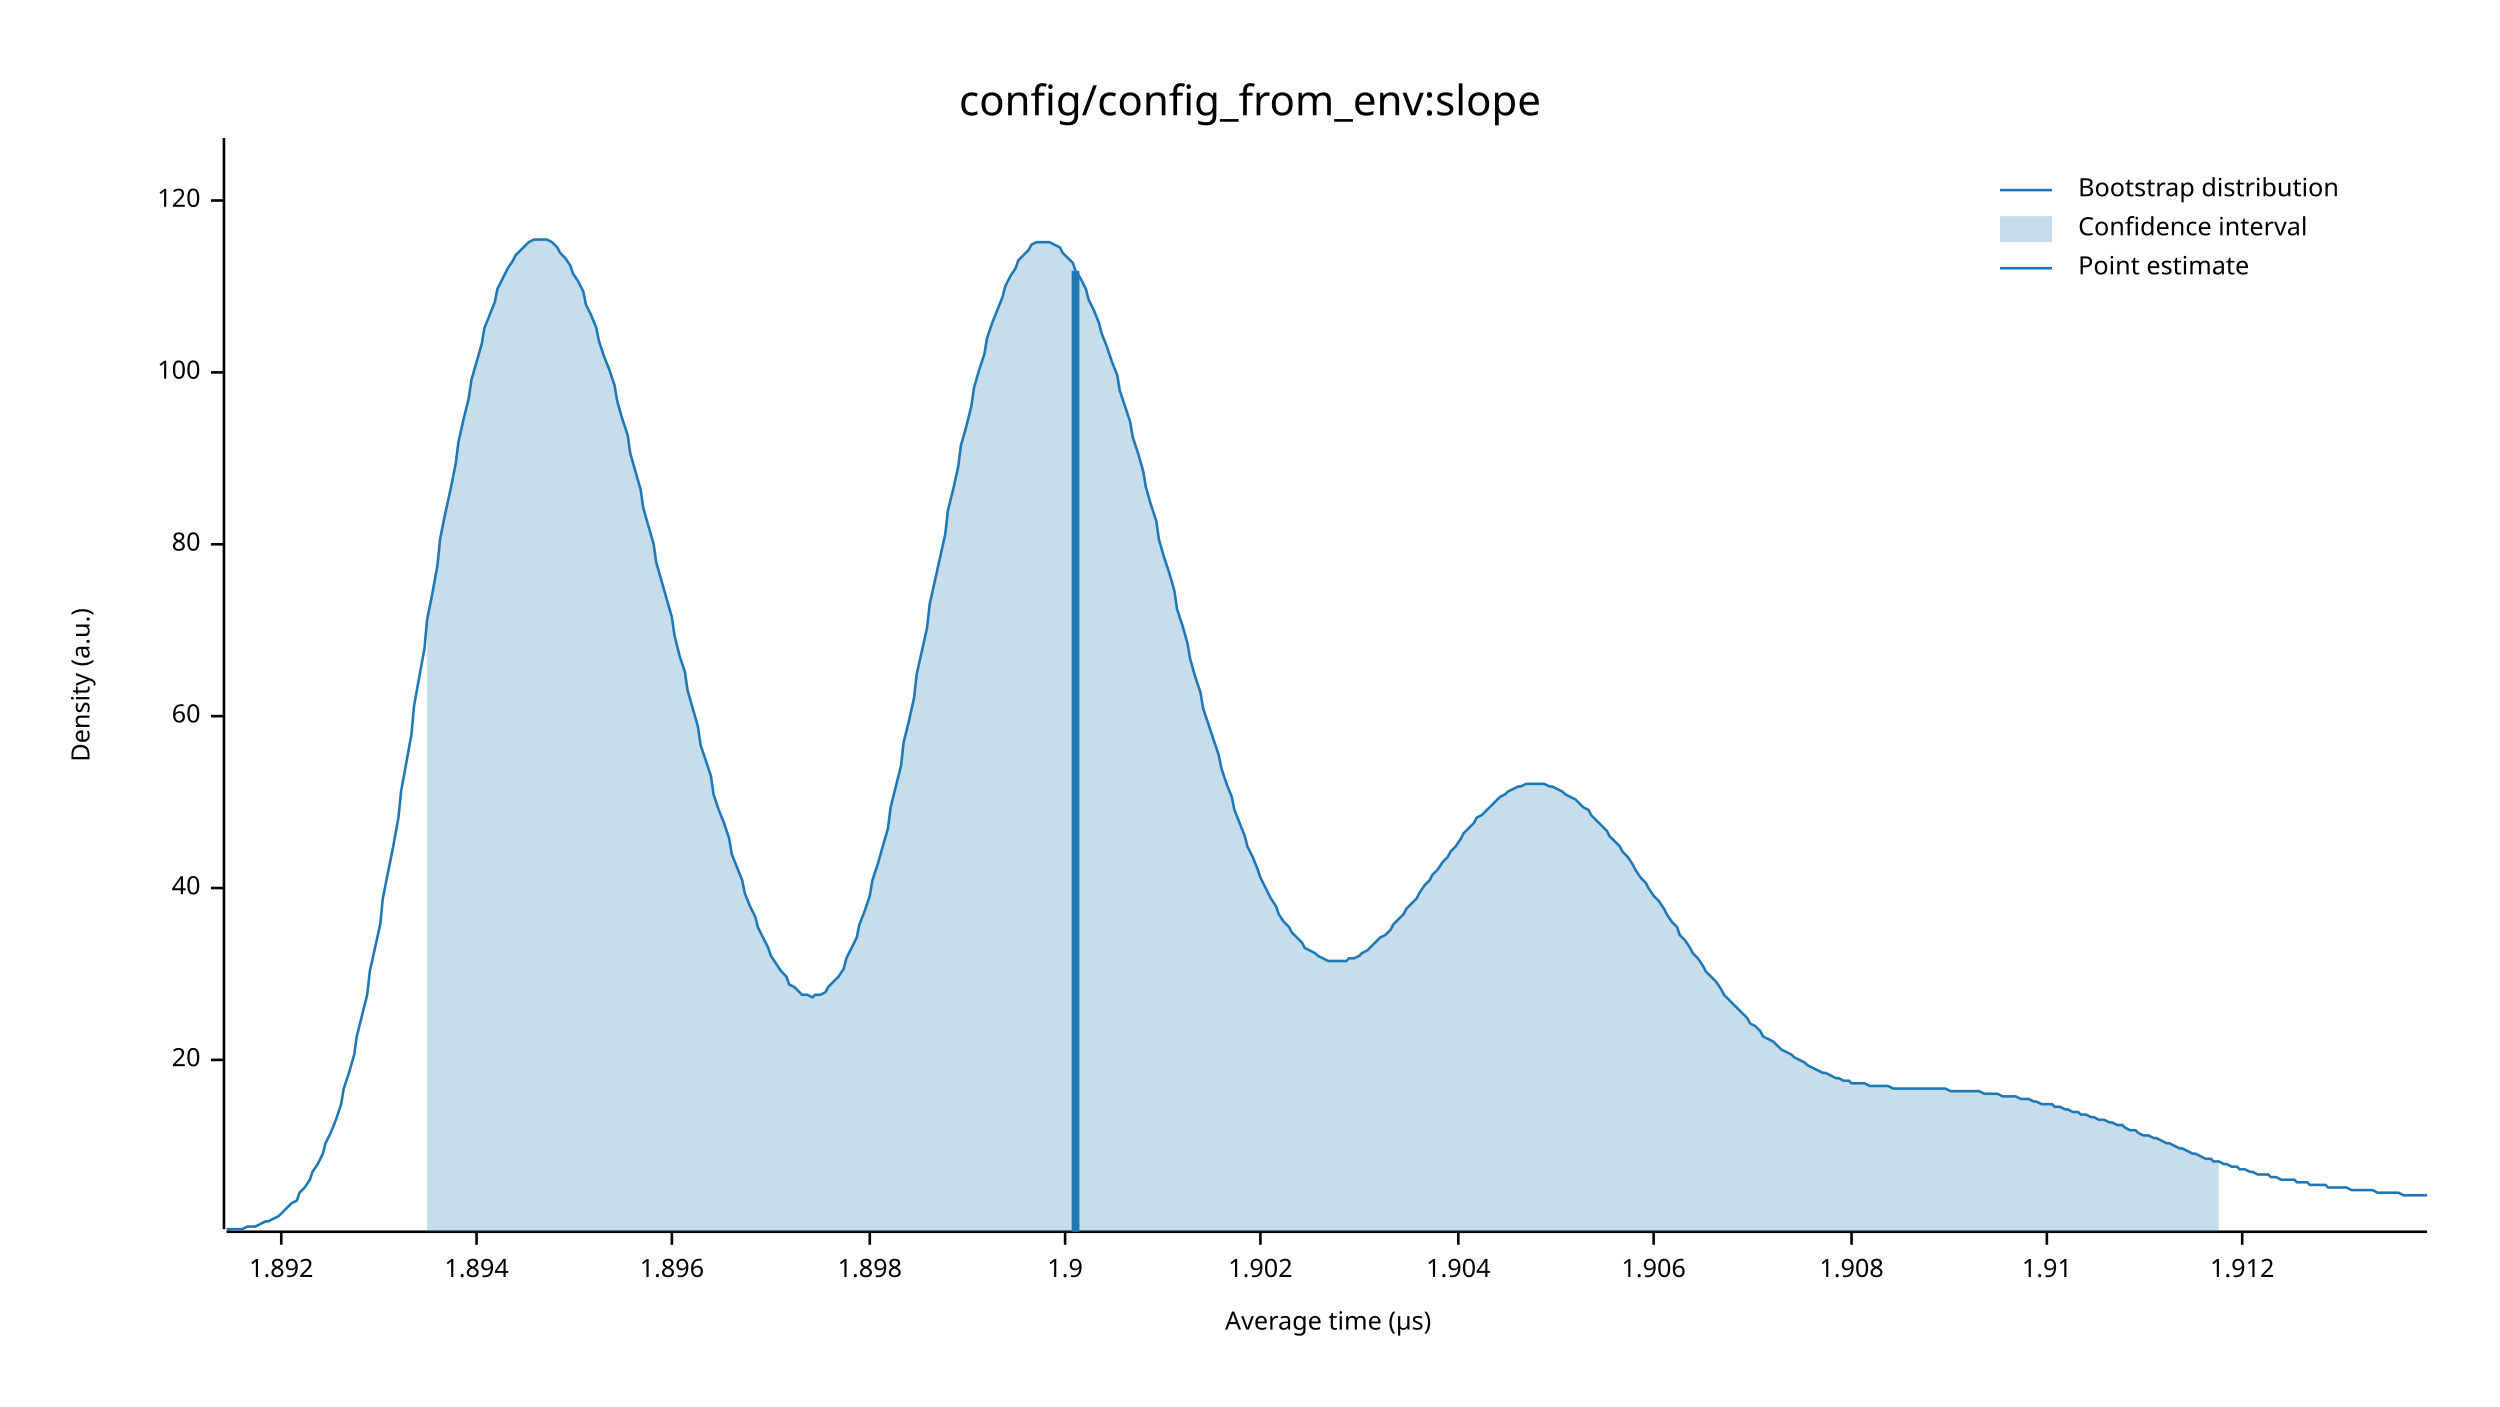
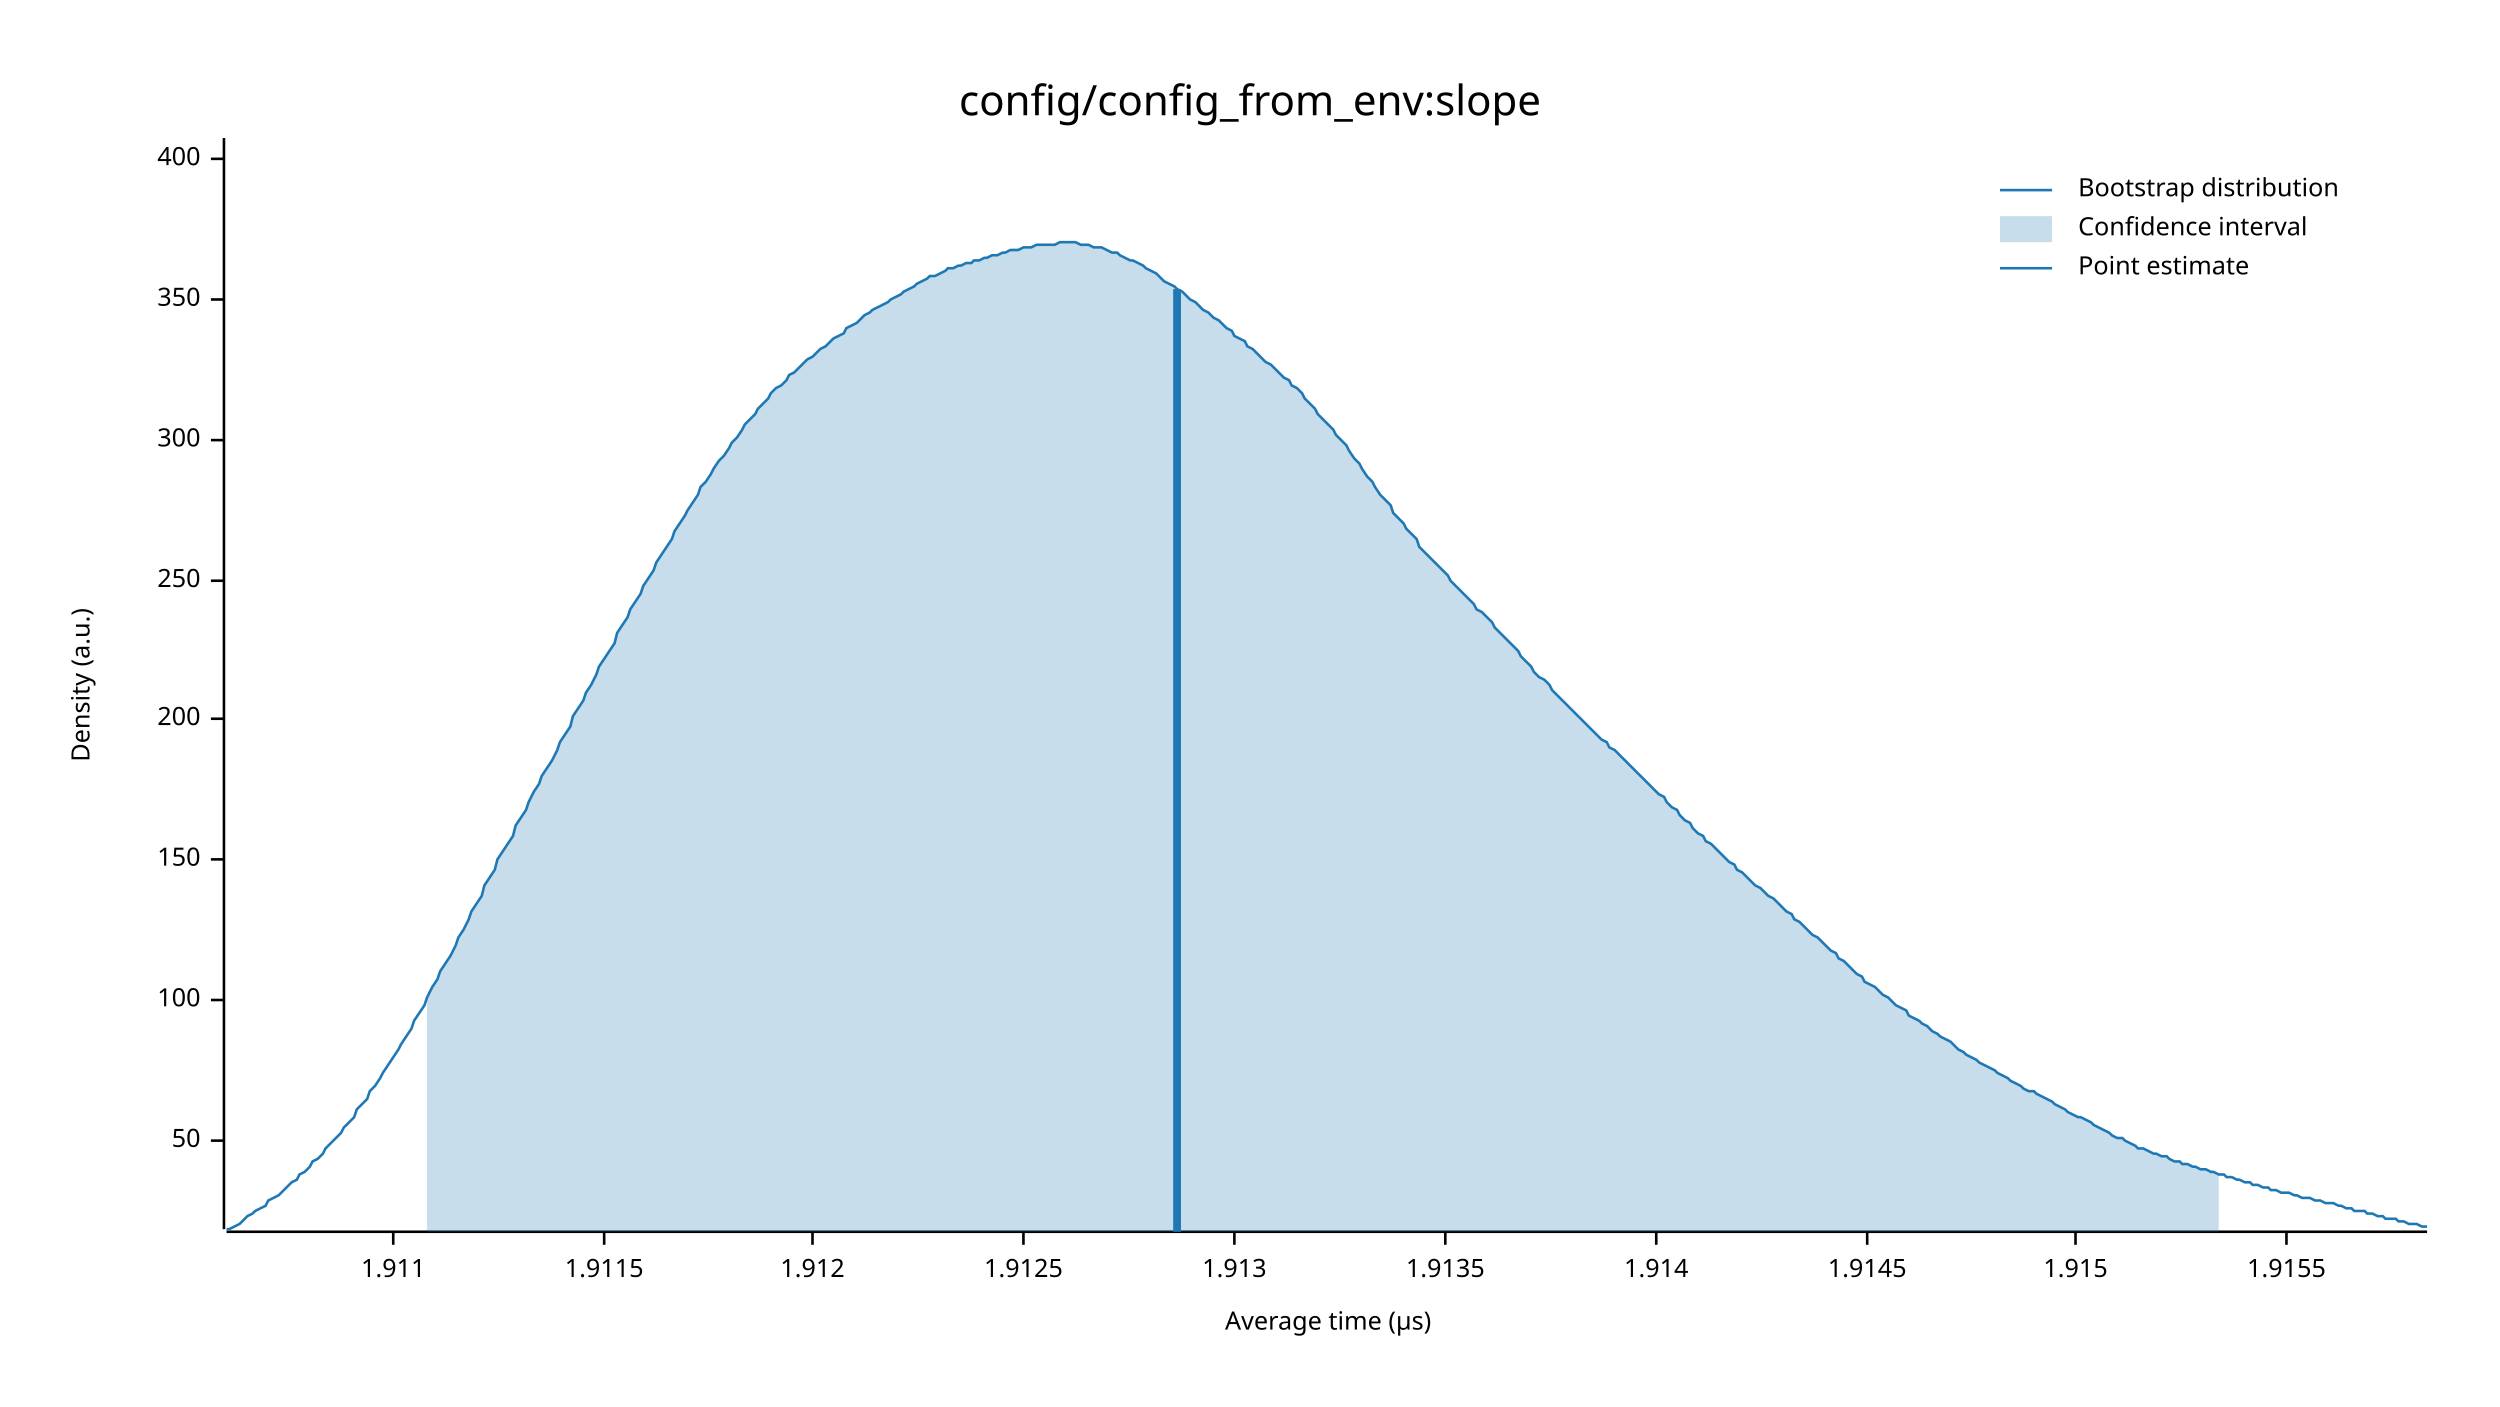
<svg xmlns="http://www.w3.org/2000/svg" width="960" height="540" viewBox="0 0 960 540">
  <text x="480" y="32" dy="0.76em" text-anchor="middle" font-family="sans-serif" font-size="16.129" opacity="1" fill="#000000">
config/config_from_env:slope
</text>
  <text x="27" y="263" dy="0.76em" text-anchor="middle" font-family="sans-serif" font-size="9.677" opacity="1" fill="#000000" transform="rotate(270, 27, 263)">
Density (a.u.)
</text>
  <text x="510" y="513" dy="-0.5ex" text-anchor="middle" font-family="sans-serif" font-size="9.677" opacity="1" fill="#000000">
Average time (µs)
</text>
  <polyline fill="none" opacity="1" stroke="#000000" stroke-width="1" points="86,53 86,472 " />
-   <text x="77" y="407" dy="0.5ex" text-anchor="end" font-family="sans-serif" font-size="9.677" opacity="1" fill="#000000">
- 20
+   <text x="77" y="438" dy="0.5ex" text-anchor="end" font-family="sans-serif" font-size="9.677" opacity="1" fill="#000000">
+ 50
</text>
-   <polyline fill="none" opacity="1" stroke="#000000" stroke-width="1" points="81,407 86,407 " />
-   <text x="77" y="341" dy="0.5ex" text-anchor="end" font-family="sans-serif" font-size="9.677" opacity="1" fill="#000000">
- 40
- </text>
-   <polyline fill="none" opacity="1" stroke="#000000" stroke-width="1" points="81,341 86,341 " />
-   <text x="77" y="275" dy="0.5ex" text-anchor="end" font-family="sans-serif" font-size="9.677" opacity="1" fill="#000000">
- 60
- </text>
-   <polyline fill="none" opacity="1" stroke="#000000" stroke-width="1" points="81,275 86,275 " />
-   <text x="77" y="209" dy="0.5ex" text-anchor="end" font-family="sans-serif" font-size="9.677" opacity="1" fill="#000000">
- 80
- </text>
-   <polyline fill="none" opacity="1" stroke="#000000" stroke-width="1" points="81,209 86,209 " />
-   <text x="77" y="143" dy="0.5ex" text-anchor="end" font-family="sans-serif" font-size="9.677" opacity="1" fill="#000000">
+   <polyline fill="none" opacity="1" stroke="#000000" stroke-width="1" points="81,438 86,438 " />
+   <text x="77" y="384" dy="0.5ex" text-anchor="end" font-family="sans-serif" font-size="9.677" opacity="1" fill="#000000">
100
</text>
-   <polyline fill="none" opacity="1" stroke="#000000" stroke-width="1" points="81,143 86,143 " />
-   <text x="77" y="77" dy="0.5ex" text-anchor="end" font-family="sans-serif" font-size="9.677" opacity="1" fill="#000000">
- 120
+   <polyline fill="none" opacity="1" stroke="#000000" stroke-width="1" points="81,384 86,384 " />
+   <text x="77" y="330" dy="0.5ex" text-anchor="end" font-family="sans-serif" font-size="9.677" opacity="1" fill="#000000">
+ 150
</text>
-   <polyline fill="none" opacity="1" stroke="#000000" stroke-width="1" points="81,77 86,77 " />
+   <polyline fill="none" opacity="1" stroke="#000000" stroke-width="1" points="81,330 86,330 " />
+   <text x="77" y="276" dy="0.5ex" text-anchor="end" font-family="sans-serif" font-size="9.677" opacity="1" fill="#000000">
+ 200
+ </text>
+   <polyline fill="none" opacity="1" stroke="#000000" stroke-width="1" points="81,276 86,276 " />
+   <text x="77" y="223" dy="0.5ex" text-anchor="end" font-family="sans-serif" font-size="9.677" opacity="1" fill="#000000">
+ 250
+ </text>
+   <polyline fill="none" opacity="1" stroke="#000000" stroke-width="1" points="81,223 86,223 " />
+   <text x="77" y="169" dy="0.5ex" text-anchor="end" font-family="sans-serif" font-size="9.677" opacity="1" fill="#000000">
+ 300
+ </text>
+   <polyline fill="none" opacity="1" stroke="#000000" stroke-width="1" points="81,169 86,169 " />
+   <text x="77" y="115" dy="0.5ex" text-anchor="end" font-family="sans-serif" font-size="9.677" opacity="1" fill="#000000">
+ 350
+ </text>
+   <polyline fill="none" opacity="1" stroke="#000000" stroke-width="1" points="81,115 86,115 " />
+   <text x="77" y="61" dy="0.5ex" text-anchor="end" font-family="sans-serif" font-size="9.677" opacity="1" fill="#000000">
+ 400
+ </text>
+   <polyline fill="none" opacity="1" stroke="#000000" stroke-width="1" points="81,61 86,61 " />
  <polyline fill="none" opacity="1" stroke="#000000" stroke-width="1" points="87,473 932,473 " />
-   <text x="108" y="483" dy="0.76em" text-anchor="middle" font-family="sans-serif" font-size="9.677" opacity="1" fill="#000000">
- 1.892
+   <text x="151" y="483" dy="0.76em" text-anchor="middle" font-family="sans-serif" font-size="9.677" opacity="1" fill="#000000">
+ 1.911
</text>
-   <polyline fill="none" opacity="1" stroke="#000000" stroke-width="1" points="108,473 108,478 " />
-   <text x="183" y="483" dy="0.76em" text-anchor="middle" font-family="sans-serif" font-size="9.677" opacity="1" fill="#000000">
- 1.894
+   <polyline fill="none" opacity="1" stroke="#000000" stroke-width="1" points="151,473 151,478 " />
+   <text x="232" y="483" dy="0.76em" text-anchor="middle" font-family="sans-serif" font-size="9.677" opacity="1" fill="#000000">
+ 1.9115
</text>
-   <polyline fill="none" opacity="1" stroke="#000000" stroke-width="1" points="183,473 183,478 " />
-   <text x="258" y="483" dy="0.76em" text-anchor="middle" font-family="sans-serif" font-size="9.677" opacity="1" fill="#000000">
- 1.896
- </text>
-   <polyline fill="none" opacity="1" stroke="#000000" stroke-width="1" points="258,473 258,478 " />
-   <text x="334" y="483" dy="0.76em" text-anchor="middle" font-family="sans-serif" font-size="9.677" opacity="1" fill="#000000">
- 1.898
- </text>
-   <polyline fill="none" opacity="1" stroke="#000000" stroke-width="1" points="334,473 334,478 " />
-   <text x="409" y="483" dy="0.76em" text-anchor="middle" font-family="sans-serif" font-size="9.677" opacity="1" fill="#000000">
- 1.9
- </text>
-   <polyline fill="none" opacity="1" stroke="#000000" stroke-width="1" points="409,473 409,478 " />
-   <text x="484" y="483" dy="0.76em" text-anchor="middle" font-family="sans-serif" font-size="9.677" opacity="1" fill="#000000">
- 1.902
- </text>
-   <polyline fill="none" opacity="1" stroke="#000000" stroke-width="1" points="484,473 484,478 " />
-   <text x="560" y="483" dy="0.76em" text-anchor="middle" font-family="sans-serif" font-size="9.677" opacity="1" fill="#000000">
- 1.904
- </text>
-   <polyline fill="none" opacity="1" stroke="#000000" stroke-width="1" points="560,473 560,478 " />
-   <text x="635" y="483" dy="0.76em" text-anchor="middle" font-family="sans-serif" font-size="9.677" opacity="1" fill="#000000">
- 1.906
- </text>
-   <polyline fill="none" opacity="1" stroke="#000000" stroke-width="1" points="635,473 635,478 " />
-   <text x="711" y="483" dy="0.76em" text-anchor="middle" font-family="sans-serif" font-size="9.677" opacity="1" fill="#000000">
- 1.908
- </text>
-   <polyline fill="none" opacity="1" stroke="#000000" stroke-width="1" points="711,473 711,478 " />
-   <text x="786" y="483" dy="0.76em" text-anchor="middle" font-family="sans-serif" font-size="9.677" opacity="1" fill="#000000">
- 1.91
- </text>
-   <polyline fill="none" opacity="1" stroke="#000000" stroke-width="1" points="786,473 786,478 " />
-   <text x="861" y="483" dy="0.76em" text-anchor="middle" font-family="sans-serif" font-size="9.677" opacity="1" fill="#000000">
+   <polyline fill="none" opacity="1" stroke="#000000" stroke-width="1" points="232,473 232,478 " />
+   <text x="312" y="483" dy="0.76em" text-anchor="middle" font-family="sans-serif" font-size="9.677" opacity="1" fill="#000000">
1.912
</text>
-   <polyline fill="none" opacity="1" stroke="#000000" stroke-width="1" points="861,473 861,478 " />
-   <polyline fill="none" opacity="1" stroke="#1F78B4" stroke-width="1" points="87,472 88,472 90,472 92,472 93,472 95,471 97,471 98,471 100,470 102,469 103,469 105,468 107,467 109,465 110,464 112,462 114,461 115,458 117,456 119,453 120,450 122,447 124,443 125,439 127,435 129,430 131,424 132,418 134,412 136,405 137,398 139,390 141,382 142,373 144,364 146,355 147,345 149,335 151,325 153,314 154,304 156,293 158,282 159,271 161,260 163,249 164,238 166,228 168,217 169,207 171,197 173,188 175,178 176,170 178,161 180,153 181,146 183,139 185,132 186,126 188,121 190,116 191,111 193,107 195,103 197,100 198,98 200,96 202,94 203,93 205,92 207,92 208,92 210,92 212,93 214,95 215,97 217,99 219,102 220,105 222,108 224,112 225,117 227,121 229,126 230,131 232,137 234,142 236,148 237,154 239,161 241,167 242,174 244,181 246,188 247,195 249,202 251,209 252,216 254,223 256,230 258,237 259,244 261,252 263,258 264,265 266,272 268,279 269,286 271,292 273,298 274,305 276,311 278,316 280,322 281,328 283,333 285,338 286,343 288,348 290,352 291,356 293,360 295,364 296,367 298,370 300,373 302,375 303,378 305,379 307,381 308,382 310,382 312,383 313,382 315,382 317,381 318,379 320,377 322,375 324,372 325,368 327,364 329,360 330,355 332,350 334,344 335,338 337,332 339,325 341,318 342,310 344,302 346,294 347,285 349,277 351,268 352,259 354,250 356,241 357,232 359,223 361,214 363,205 364,196 366,188 368,179 369,171 371,164 373,156 374,149 376,142 378,136 379,130 381,124 383,119 385,114 386,110 388,106 390,103 391,100 393,98 395,96 396,94 398,93 400,93 401,93 403,93 405,94 407,95 408,97 410,99 412,101 413,104 415,107 417,111 418,115 420,119 422,124 423,128 425,133 427,139 429,144 430,150 432,156 434,162 435,168 437,174 439,181 440,187 442,194 444,200 445,207 447,214 449,220 451,227 452,234 454,240 456,247 457,253 459,260 461,266 462,272 464,278 466,284 468,290 469,295 471,301 473,306 474,311 476,316 478,321 479,325 481,329 483,334 484,337 486,341 488,345 490,348 491,351 493,354 495,356 496,358 498,360 500,362 501,364 503,365 505,366 506,367 508,368 510,369 512,369 513,369 515,369 517,369 518,368 520,368 522,367 523,366 525,365 527,363 528,362 530,360 532,359 534,357 535,355 537,353 539,351 540,349 542,347 544,345 545,343 547,340 549,338 550,336 552,334 554,331 556,329 557,327 559,325 561,322 562,320 564,318 566,316 567,314 569,313 571,311 573,309 574,308 576,306 578,305 579,304 581,303 583,302 584,302 586,301 588,301 589,301 591,301 593,301 595,302 596,302 598,303 600,304 601,305 603,306 605,307 606,308 608,310 610,311 611,313 613,315 615,317 617,319 618,321 620,323 622,325 623,327 625,329 627,332 628,334 630,337 632,339 633,341 635,344 637,346 639,349 640,351 642,354 644,356 645,359 647,361 649,364 650,366 652,368 654,371 655,373 657,375 659,377 661,380 662,382 664,384 666,386 667,387 669,389 671,391 672,393 674,394 676,396 677,398 679,399 681,400 683,402 684,403 686,404 688,405 689,406 691,407 693,408 694,409 696,410 698,411 700,412 701,412 703,413 705,414 706,414 708,415 710,415 711,416 713,416 715,416 716,416 718,417 720,417 722,417 723,417 725,417 727,418 728,418 730,418 732,418 733,418 735,418 737,418 738,418 740,418 742,418 744,418 745,418 747,418 749,419 750,419 752,419 754,419 755,419 757,419 759,419 760,419 762,420 764,420 766,420 767,420 769,421 771,421 772,421 774,421 776,422 777,422 779,422 781,423 782,423 784,424 786,424 788,424 789,425 791,425 793,426 794,426 796,427 798,427 799,428 801,428 803,429 804,429 806,430 808,430 810,431 811,431 813,432 815,432 816,433 818,434 820,434 821,435 823,436 825,436 827,437 828,437 830,438 832,439 833,439 835,440 837,441 838,441 840,442 842,443 843,443 845,444 847,445 849,445 850,446 852,446 854,447 855,447 857,448 859,448 860,449 862,449 864,450 865,450 867,451 869,451 871,451 872,452 874,452 876,453 877,453 879,453 881,453 882,454 884,454 886,454 887,455 889,455 891,455 893,455 894,456 896,456 898,456 899,456 901,456 903,457 904,457 906,457 908,457 909,457 911,457 913,458 915,458 916,458 918,458 920,458 921,458 923,459 925,459 926,459 928,459 930,459 932,459 " />
-   <polygon opacity="0.25" fill="#1F78B4" points="164,238 166,228 168,217 169,207 171,197 173,188 175,178 176,170 178,161 180,153 181,146 183,139 185,132 186,126 188,121 190,116 191,111 193,107 195,103 197,100 198,98 200,96 202,94 203,93 205,92 207,92 208,92 210,92 212,93 214,95 215,97 217,99 219,102 220,105 222,108 224,112 225,117 227,121 229,126 230,131 232,137 234,142 236,148 237,154 239,161 241,167 242,174 244,181 246,188 247,195 249,202 251,209 252,216 254,223 256,230 258,237 259,244 261,252 263,258 264,265 266,272 268,279 269,286 271,292 273,298 274,305 276,311 278,316 280,322 281,328 283,333 285,338 286,343 288,348 290,352 291,356 293,360 295,364 296,367 298,370 300,373 302,375 303,378 305,379 307,381 308,382 310,382 312,383 313,382 315,382 317,381 318,379 320,377 322,375 324,372 325,368 327,364 329,360 330,355 332,350 334,344 335,338 337,332 339,325 341,318 342,310 344,302 346,294 347,285 349,277 351,268 352,259 354,250 356,241 357,232 359,223 361,214 363,205 364,196 366,188 368,179 369,171 371,164 373,156 374,149 376,142 378,136 379,130 381,124 383,119 385,114 386,110 388,106 390,103 391,100 393,98 395,96 396,94 398,93 400,93 401,93 403,93 405,94 407,95 408,97 410,99 412,101 413,104 415,107 417,111 418,115 420,119 422,124 423,128 425,133 427,139 429,144 430,150 432,156 434,162 435,168 437,174 439,181 440,187 442,194 444,200 445,207 447,214 449,220 451,227 452,234 454,240 456,247 457,253 459,260 461,266 462,272 464,278 466,284 468,290 469,295 471,301 473,306 474,311 476,316 478,321 479,325 481,329 483,334 484,337 486,341 488,345 490,348 491,351 493,354 495,356 496,358 498,360 500,362 501,364 503,365 505,366 506,367 508,368 510,369 512,369 513,369 515,369 517,369 518,368 520,368 522,367 523,366 525,365 527,363 528,362 530,360 532,359 534,357 535,355 537,353 539,351 540,349 542,347 544,345 545,343 547,340 549,338 550,336 552,334 554,331 556,329 557,327 559,325 561,322 562,320 564,318 566,316 567,314 569,313 571,311 573,309 574,308 576,306 578,305 579,304 581,303 583,302 584,302 586,301 588,301 589,301 591,301 593,301 595,302 596,302 598,303 600,304 601,305 603,306 605,307 606,308 608,310 610,311 611,313 613,315 615,317 617,319 618,321 620,323 622,325 623,327 625,329 627,332 628,334 630,337 632,339 633,341 635,344 637,346 639,349 640,351 642,354 644,356 645,359 647,361 649,364 650,366 652,368 654,371 655,373 657,375 659,377 661,380 662,382 664,384 666,386 667,387 669,389 671,391 672,393 674,394 676,396 677,398 679,399 681,400 683,402 684,403 686,404 688,405 689,406 691,407 693,408 694,409 696,410 698,411 700,412 701,412 703,413 705,414 706,414 708,415 710,415 711,416 713,416 715,416 716,416 718,417 720,417 722,417 723,417 725,417 727,418 728,418 730,418 732,418 733,418 735,418 737,418 738,418 740,418 742,418 744,418 745,418 747,418 749,419 750,419 752,419 754,419 755,419 757,419 759,419 760,419 762,420 764,420 766,420 767,420 769,421 771,421 772,421 774,421 776,422 777,422 779,422 781,423 782,423 784,424 786,424 788,424 789,425 791,425 793,426 794,426 796,427 798,427 799,428 801,428 803,429 804,429 806,430 808,430 810,431 811,431 813,432 815,432 816,433 818,434 820,434 821,435 823,436 825,436 827,437 828,437 830,438 832,439 833,439 835,440 837,441 838,441 840,442 842,443 843,443 845,444 847,445 849,445 850,446 852,446 852,473 164,473 " />
-   <polyline fill="none" opacity="1" stroke="#1F78B4" stroke-width="3" points="413,473 413,104 " />
+   <polyline fill="none" opacity="1" stroke="#000000" stroke-width="1" points="312,473 312,478 " />
+   <text x="393" y="483" dy="0.76em" text-anchor="middle" font-family="sans-serif" font-size="9.677" opacity="1" fill="#000000">
+ 1.9125
+ </text>
+   <polyline fill="none" opacity="1" stroke="#000000" stroke-width="1" points="393,473 393,478 " />
+   <text x="474" y="483" dy="0.76em" text-anchor="middle" font-family="sans-serif" font-size="9.677" opacity="1" fill="#000000">
+ 1.913
+ </text>
+   <polyline fill="none" opacity="1" stroke="#000000" stroke-width="1" points="474,473 474,478 " />
+   <text x="555" y="483" dy="0.76em" text-anchor="middle" font-family="sans-serif" font-size="9.677" opacity="1" fill="#000000">
+ 1.9135
+ </text>
+   <polyline fill="none" opacity="1" stroke="#000000" stroke-width="1" points="555,473 555,478 " />
+   <text x="636" y="483" dy="0.76em" text-anchor="middle" font-family="sans-serif" font-size="9.677" opacity="1" fill="#000000">
+ 1.914
+ </text>
+   <polyline fill="none" opacity="1" stroke="#000000" stroke-width="1" points="636,473 636,478 " />
+   <text x="717" y="483" dy="0.76em" text-anchor="middle" font-family="sans-serif" font-size="9.677" opacity="1" fill="#000000">
+ 1.9145
+ </text>
+   <polyline fill="none" opacity="1" stroke="#000000" stroke-width="1" points="717,473 717,478 " />
+   <text x="797" y="483" dy="0.76em" text-anchor="middle" font-family="sans-serif" font-size="9.677" opacity="1" fill="#000000">
+ 1.915
+ </text>
+   <polyline fill="none" opacity="1" stroke="#000000" stroke-width="1" points="797,473 797,478 " />
+   <text x="878" y="483" dy="0.76em" text-anchor="middle" font-family="sans-serif" font-size="9.677" opacity="1" fill="#000000">
+ 1.9155
+ </text>
+   <polyline fill="none" opacity="1" stroke="#000000" stroke-width="1" points="878,473 878,478 " />
+   <polyline fill="none" opacity="1" stroke="#1F78B4" stroke-width="1" points="87,472 88,472 90,471 92,470 93,469 95,467 97,466 98,465 100,464 102,463 103,461 105,460 107,459 109,457 110,456 112,454 114,453 115,451 117,450 119,448 120,446 122,445 124,443 125,441 127,439 129,437 131,435 132,433 134,431 136,429 137,426 139,424 141,422 142,419 144,417 146,414 147,412 149,409 151,406 153,403 154,401 156,398 158,395 159,392 161,389 163,386 164,383 166,379 168,376 169,373 171,370 173,367 175,363 176,360 178,357 180,353 181,350 183,347 185,344 186,340 188,337 190,334 191,330 193,327 195,324 197,321 198,317 200,314 202,311 203,308 205,304 207,301 208,298 210,295 212,292 214,288 215,285 217,282 219,279 220,275 222,272 224,269 225,266 227,263 229,259 230,256 232,253 234,250 236,247 237,243 239,240 241,237 242,234 244,231 246,228 247,225 249,222 251,219 252,216 254,213 256,210 258,207 259,204 261,201 263,198 264,196 266,193 268,190 269,187 271,185 273,182 274,180 276,177 278,175 280,172 281,170 283,168 285,165 286,163 288,161 290,159 291,157 293,155 295,153 296,151 298,149 300,148 302,146 303,144 305,143 307,141 308,140 310,138 312,137 313,136 315,134 317,133 318,132 320,130 322,129 324,128 325,126 327,125 329,124 330,123 332,121 334,120 335,119 337,118 339,117 341,116 342,115 344,114 346,113 347,112 349,111 351,110 352,109 354,108 356,107 357,106 359,106 361,105 363,104 364,103 366,103 368,102 369,102 371,101 373,101 374,100 376,100 378,99 379,99 381,98 383,98 385,97 386,97 388,96 390,96 391,96 393,95 395,95 396,95 398,94 400,94 401,94 403,94 405,94 407,93 408,93 410,93 412,93 413,93 415,94 417,94 418,94 420,95 422,95 423,95 425,96 427,97 429,97 430,98 432,99 434,100 435,100 437,101 439,102 440,103 442,104 444,105 445,106 447,108 449,109 451,110 452,111 454,112 456,114 457,115 459,116 461,118 462,119 464,120 466,122 468,123 469,124 471,126 473,127 474,129 476,130 478,131 479,133 481,134 483,136 484,137 486,139 488,140 490,142 491,143 493,145 495,146 496,148 498,149 500,151 501,153 503,155 505,157 506,159 508,161 510,163 512,165 513,167 515,169 517,171 518,173 520,176 522,178 523,180 525,183 527,185 528,187 530,190 532,192 534,194 535,197 537,199 539,201 540,203 542,205 544,207 545,210 547,212 549,214 550,215 552,217 554,219 556,221 557,223 559,225 561,227 562,228 564,230 566,232 567,234 569,235 571,237 573,239 574,241 576,243 578,245 579,246 581,248 583,250 584,252 586,254 588,256 589,258 591,260 593,261 595,263 596,265 598,267 600,269 601,270 603,272 605,274 606,275 608,277 610,279 611,280 613,282 615,284 617,285 618,287 620,288 622,290 623,291 625,293 627,295 628,296 630,298 632,300 633,301 635,303 637,305 639,306 640,308 642,310 644,311 645,313 647,315 649,316 650,318 652,320 654,321 655,323 657,324 659,326 661,328 662,329 664,331 666,332 667,334 669,335 671,337 672,338 674,340 676,341 677,342 679,344 681,345 683,347 684,348 686,350 688,351 689,353 691,354 693,356 694,357 696,359 698,360 700,362 701,363 703,365 705,366 706,368 708,369 710,371 711,372 713,374 715,375 716,377 718,378 720,379 722,381 723,382 725,383 727,385 728,386 730,387 732,388 733,390 735,391 737,392 738,393 740,394 742,396 744,397 745,398 747,399 749,400 750,401 752,403 754,404 755,405 757,406 759,407 760,408 762,409 764,410 766,411 767,412 769,413 771,414 772,415 774,416 776,417 777,418 779,419 781,419 782,420 784,421 786,422 788,423 789,424 791,425 793,426 794,427 796,428 798,429 799,429 801,430 803,431 804,432 806,433 808,434 810,435 811,436 813,437 815,437 816,438 818,439 820,440 821,441 823,441 825,442 827,443 828,443 830,444 832,444 833,445 835,446 837,446 838,447 840,447 842,448 843,448 845,449 847,449 849,450 850,450 852,451 854,451 855,452 857,452 859,453 860,453 862,454 864,454 865,455 867,455 869,456 871,456 872,457 874,457 876,458 877,458 879,458 881,459 882,459 884,460 886,460 887,460 889,461 891,461 893,462 894,462 896,462 898,463 899,463 901,464 903,464 904,465 906,465 908,465 909,466 911,466 913,467 915,467 916,468 918,468 920,468 921,469 923,469 925,470 926,470 928,470 930,471 932,471 " />
+   <polygon opacity="0.25" fill="#1F78B4" points="164,383 166,379 168,376 169,373 171,370 173,367 175,363 176,360 178,357 180,353 181,350 183,347 185,344 186,340 188,337 190,334 191,330 193,327 195,324 197,321 198,317 200,314 202,311 203,308 205,304 207,301 208,298 210,295 212,292 214,288 215,285 217,282 219,279 220,275 222,272 224,269 225,266 227,263 229,259 230,256 232,253 234,250 236,247 237,243 239,240 241,237 242,234 244,231 246,228 247,225 249,222 251,219 252,216 254,213 256,210 258,207 259,204 261,201 263,198 264,196 266,193 268,190 269,187 271,185 273,182 274,180 276,177 278,175 280,172 281,170 283,168 285,165 286,163 288,161 290,159 291,157 293,155 295,153 296,151 298,149 300,148 302,146 303,144 305,143 307,141 308,140 310,138 312,137 313,136 315,134 317,133 318,132 320,130 322,129 324,128 325,126 327,125 329,124 330,123 332,121 334,120 335,119 337,118 339,117 341,116 342,115 344,114 346,113 347,112 349,111 351,110 352,109 354,108 356,107 357,106 359,106 361,105 363,104 364,103 366,103 368,102 369,102 371,101 373,101 374,100 376,100 378,99 379,99 381,98 383,98 385,97 386,97 388,96 390,96 391,96 393,95 395,95 396,95 398,94 400,94 401,94 403,94 405,94 407,93 408,93 410,93 412,93 413,93 415,94 417,94 418,94 420,95 422,95 423,95 425,96 427,97 429,97 430,98 432,99 434,100 435,100 437,101 439,102 440,103 442,104 444,105 445,106 447,108 449,109 451,110 452,111 454,112 456,114 457,115 459,116 461,118 462,119 464,120 466,122 468,123 469,124 471,126 473,127 474,129 476,130 478,131 479,133 481,134 483,136 484,137 486,139 488,140 490,142 491,143 493,145 495,146 496,148 498,149 500,151 501,153 503,155 505,157 506,159 508,161 510,163 512,165 513,167 515,169 517,171 518,173 520,176 522,178 523,180 525,183 527,185 528,187 530,190 532,192 534,194 535,197 537,199 539,201 540,203 542,205 544,207 545,210 547,212 549,214 550,215 552,217 554,219 556,221 557,223 559,225 561,227 562,228 564,230 566,232 567,234 569,235 571,237 573,239 574,241 576,243 578,245 579,246 581,248 583,250 584,252 586,254 588,256 589,258 591,260 593,261 595,263 596,265 598,267 600,269 601,270 603,272 605,274 606,275 608,277 610,279 611,280 613,282 615,284 617,285 618,287 620,288 622,290 623,291 625,293 627,295 628,296 630,298 632,300 633,301 635,303 637,305 639,306 640,308 642,310 644,311 645,313 647,315 649,316 650,318 652,320 654,321 655,323 657,324 659,326 661,328 662,329 664,331 666,332 667,334 669,335 671,337 672,338 674,340 676,341 677,342 679,344 681,345 683,347 684,348 686,350 688,351 689,353 691,354 693,356 694,357 696,359 698,360 700,362 701,363 703,365 705,366 706,368 708,369 710,371 711,372 713,374 715,375 716,377 718,378 720,379 722,381 723,382 725,383 727,385 728,386 730,387 732,388 733,390 735,391 737,392 738,393 740,394 742,396 744,397 745,398 747,399 749,400 750,401 752,403 754,404 755,405 757,406 759,407 760,408 762,409 764,410 766,411 767,412 769,413 771,414 772,415 774,416 776,417 777,418 779,419 781,419 782,420 784,421 786,422 788,423 789,424 791,425 793,426 794,427 796,428 798,429 799,429 801,430 803,431 804,432 806,433 808,434 810,435 811,436 813,437 815,437 816,438 818,439 820,440 821,441 823,441 825,442 827,443 828,443 830,444 832,444 833,445 835,446 837,446 838,447 840,447 842,448 843,448 845,449 847,449 849,450 850,450 852,451 852,473 164,473 " />
+   <polyline fill="none" opacity="1" stroke="#1F78B4" stroke-width="3" points="452,473 452,111 " />
  <text x="798" y="68" dy="0.76em" text-anchor="start" font-family="sans-serif" font-size="9.677" opacity="1" fill="#000000">
Bootstrap distribution
</text>
  <text x="798" y="83" dy="0.76em" text-anchor="start" font-family="sans-serif" font-size="9.677" opacity="1" fill="#000000">
Confidence interval
</text>
  <text x="798" y="98" dy="0.76em" text-anchor="start" font-family="sans-serif" font-size="9.677" opacity="1" fill="#000000">
Point estimate
</text>
  <polyline fill="none" opacity="1" stroke="#1F78B4" stroke-width="1" points="768,73 788,73 " />
  <rect x="768" y="83" width="20" height="10" opacity="0.25" fill="#1F78B4" stroke="none" />
  <polyline fill="none" opacity="1" stroke="#1F78B4" stroke-width="1" points="768,103 788,103 " />
</svg>
